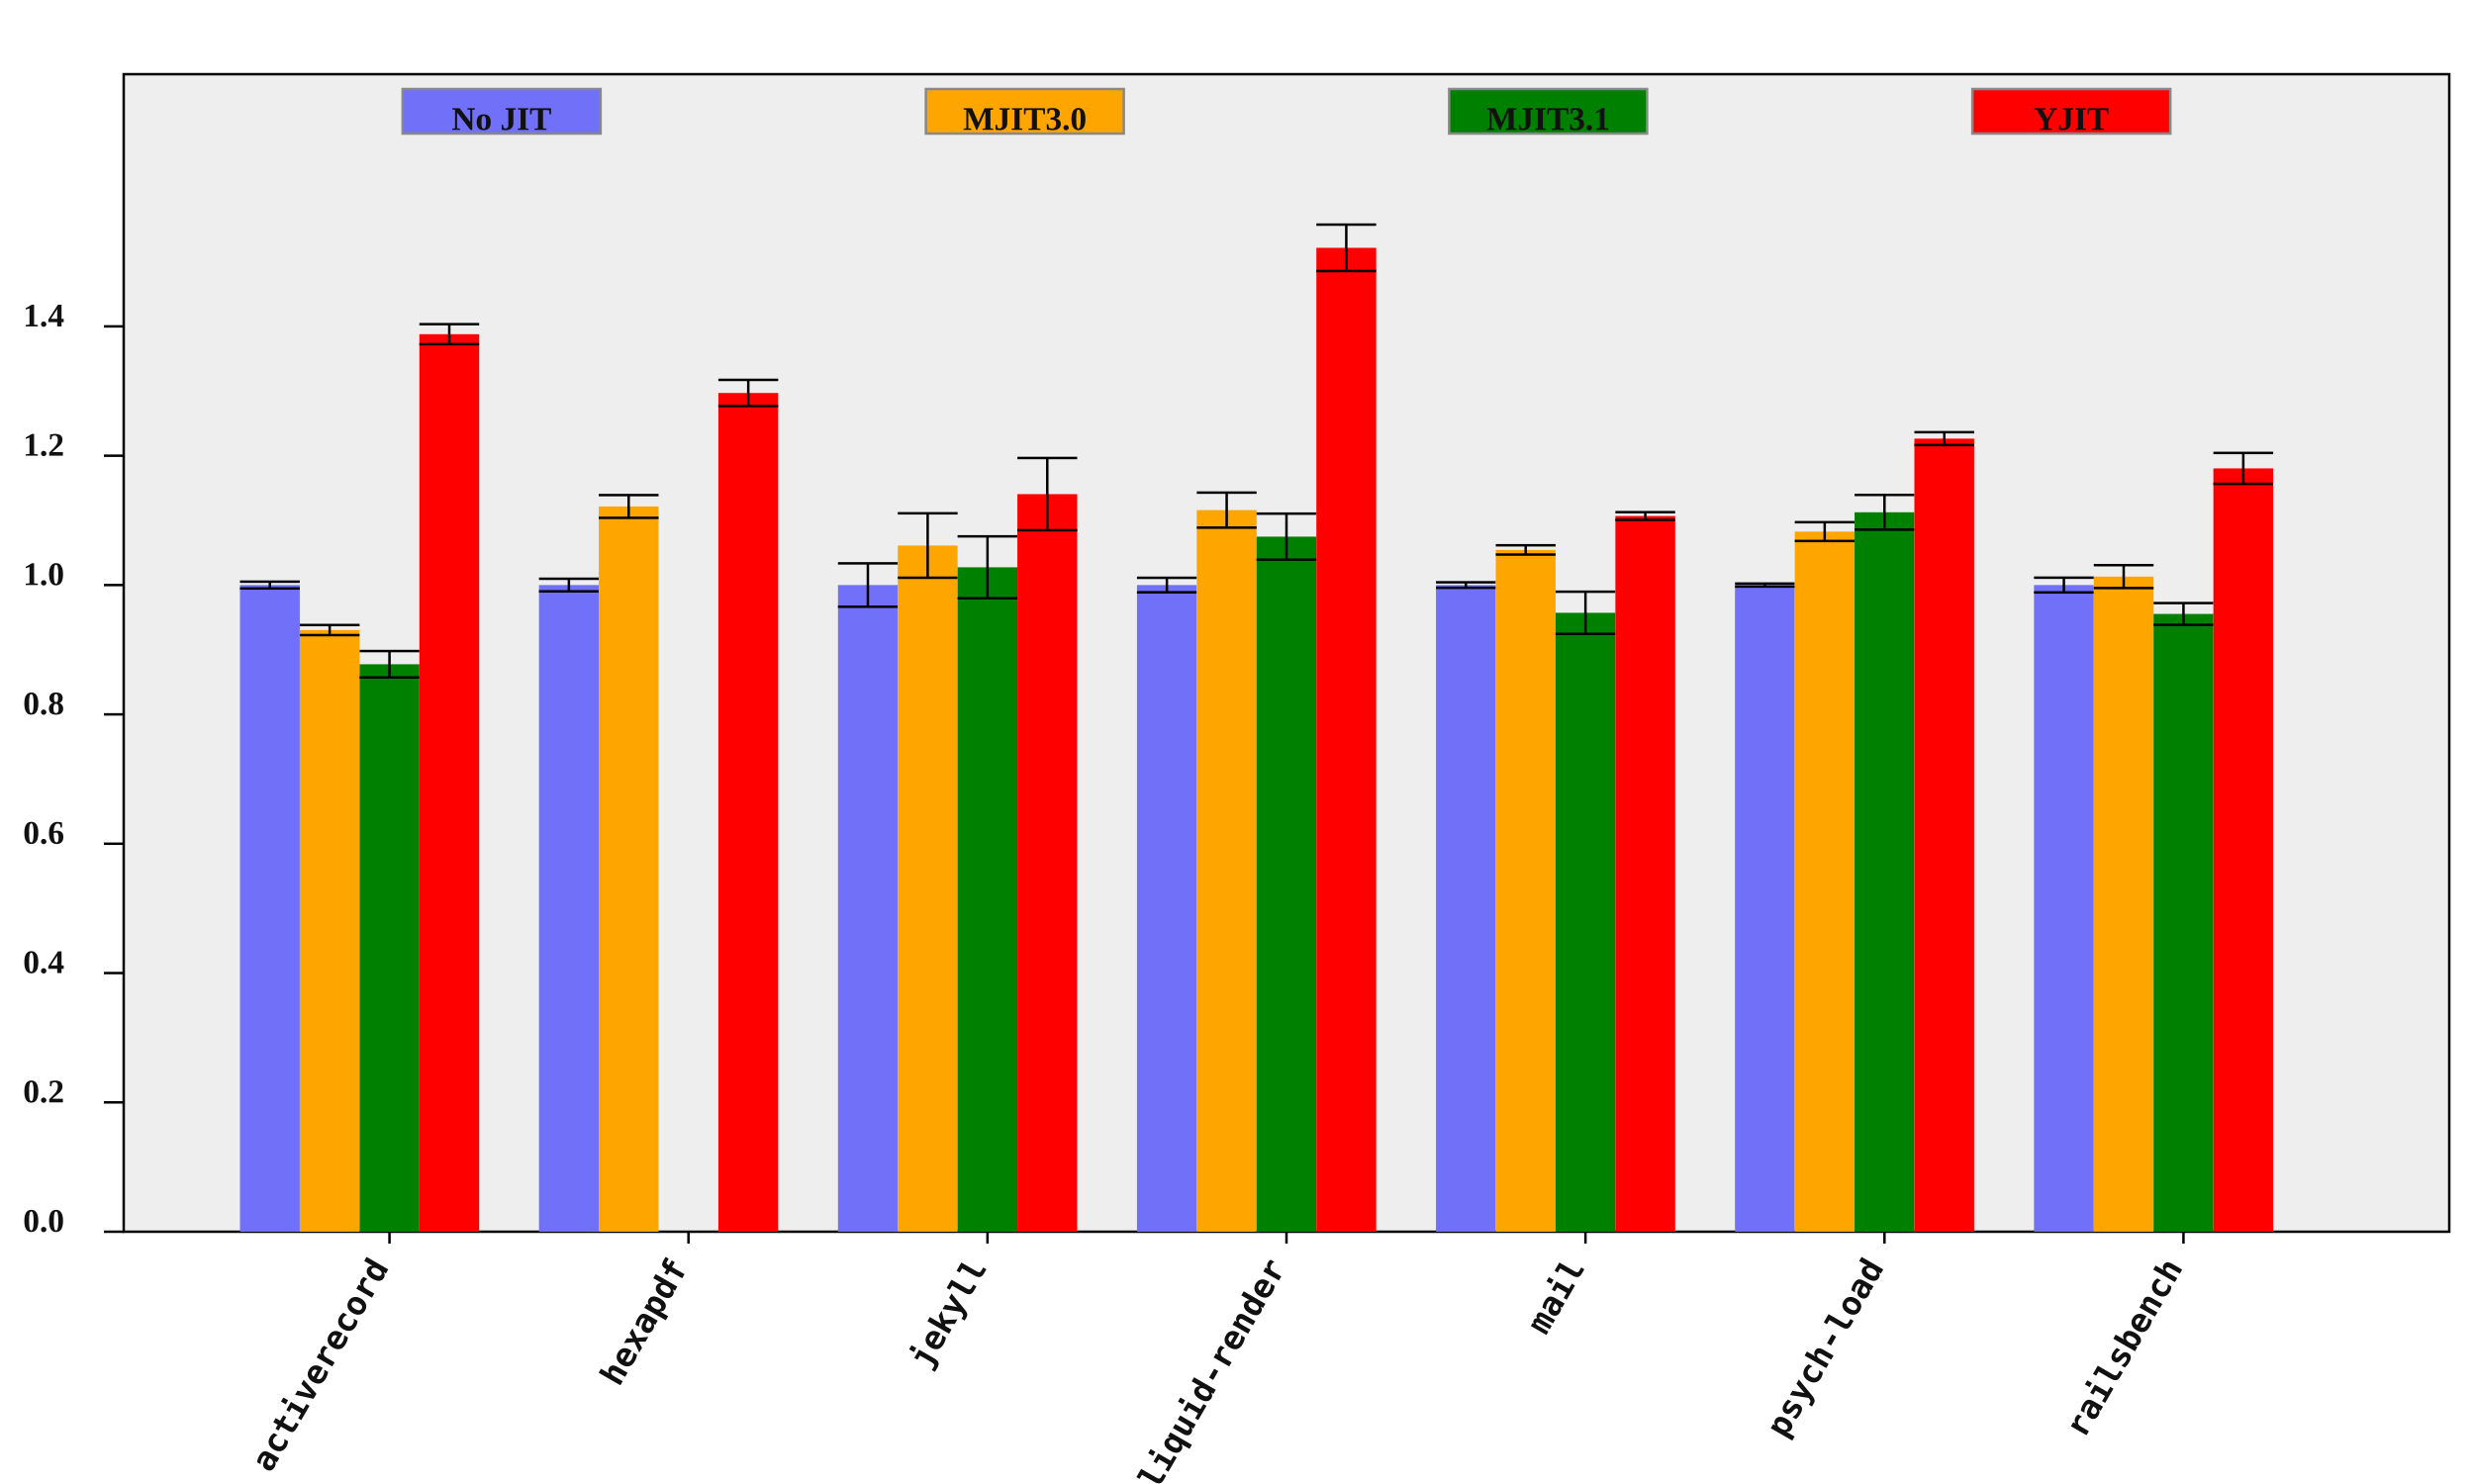
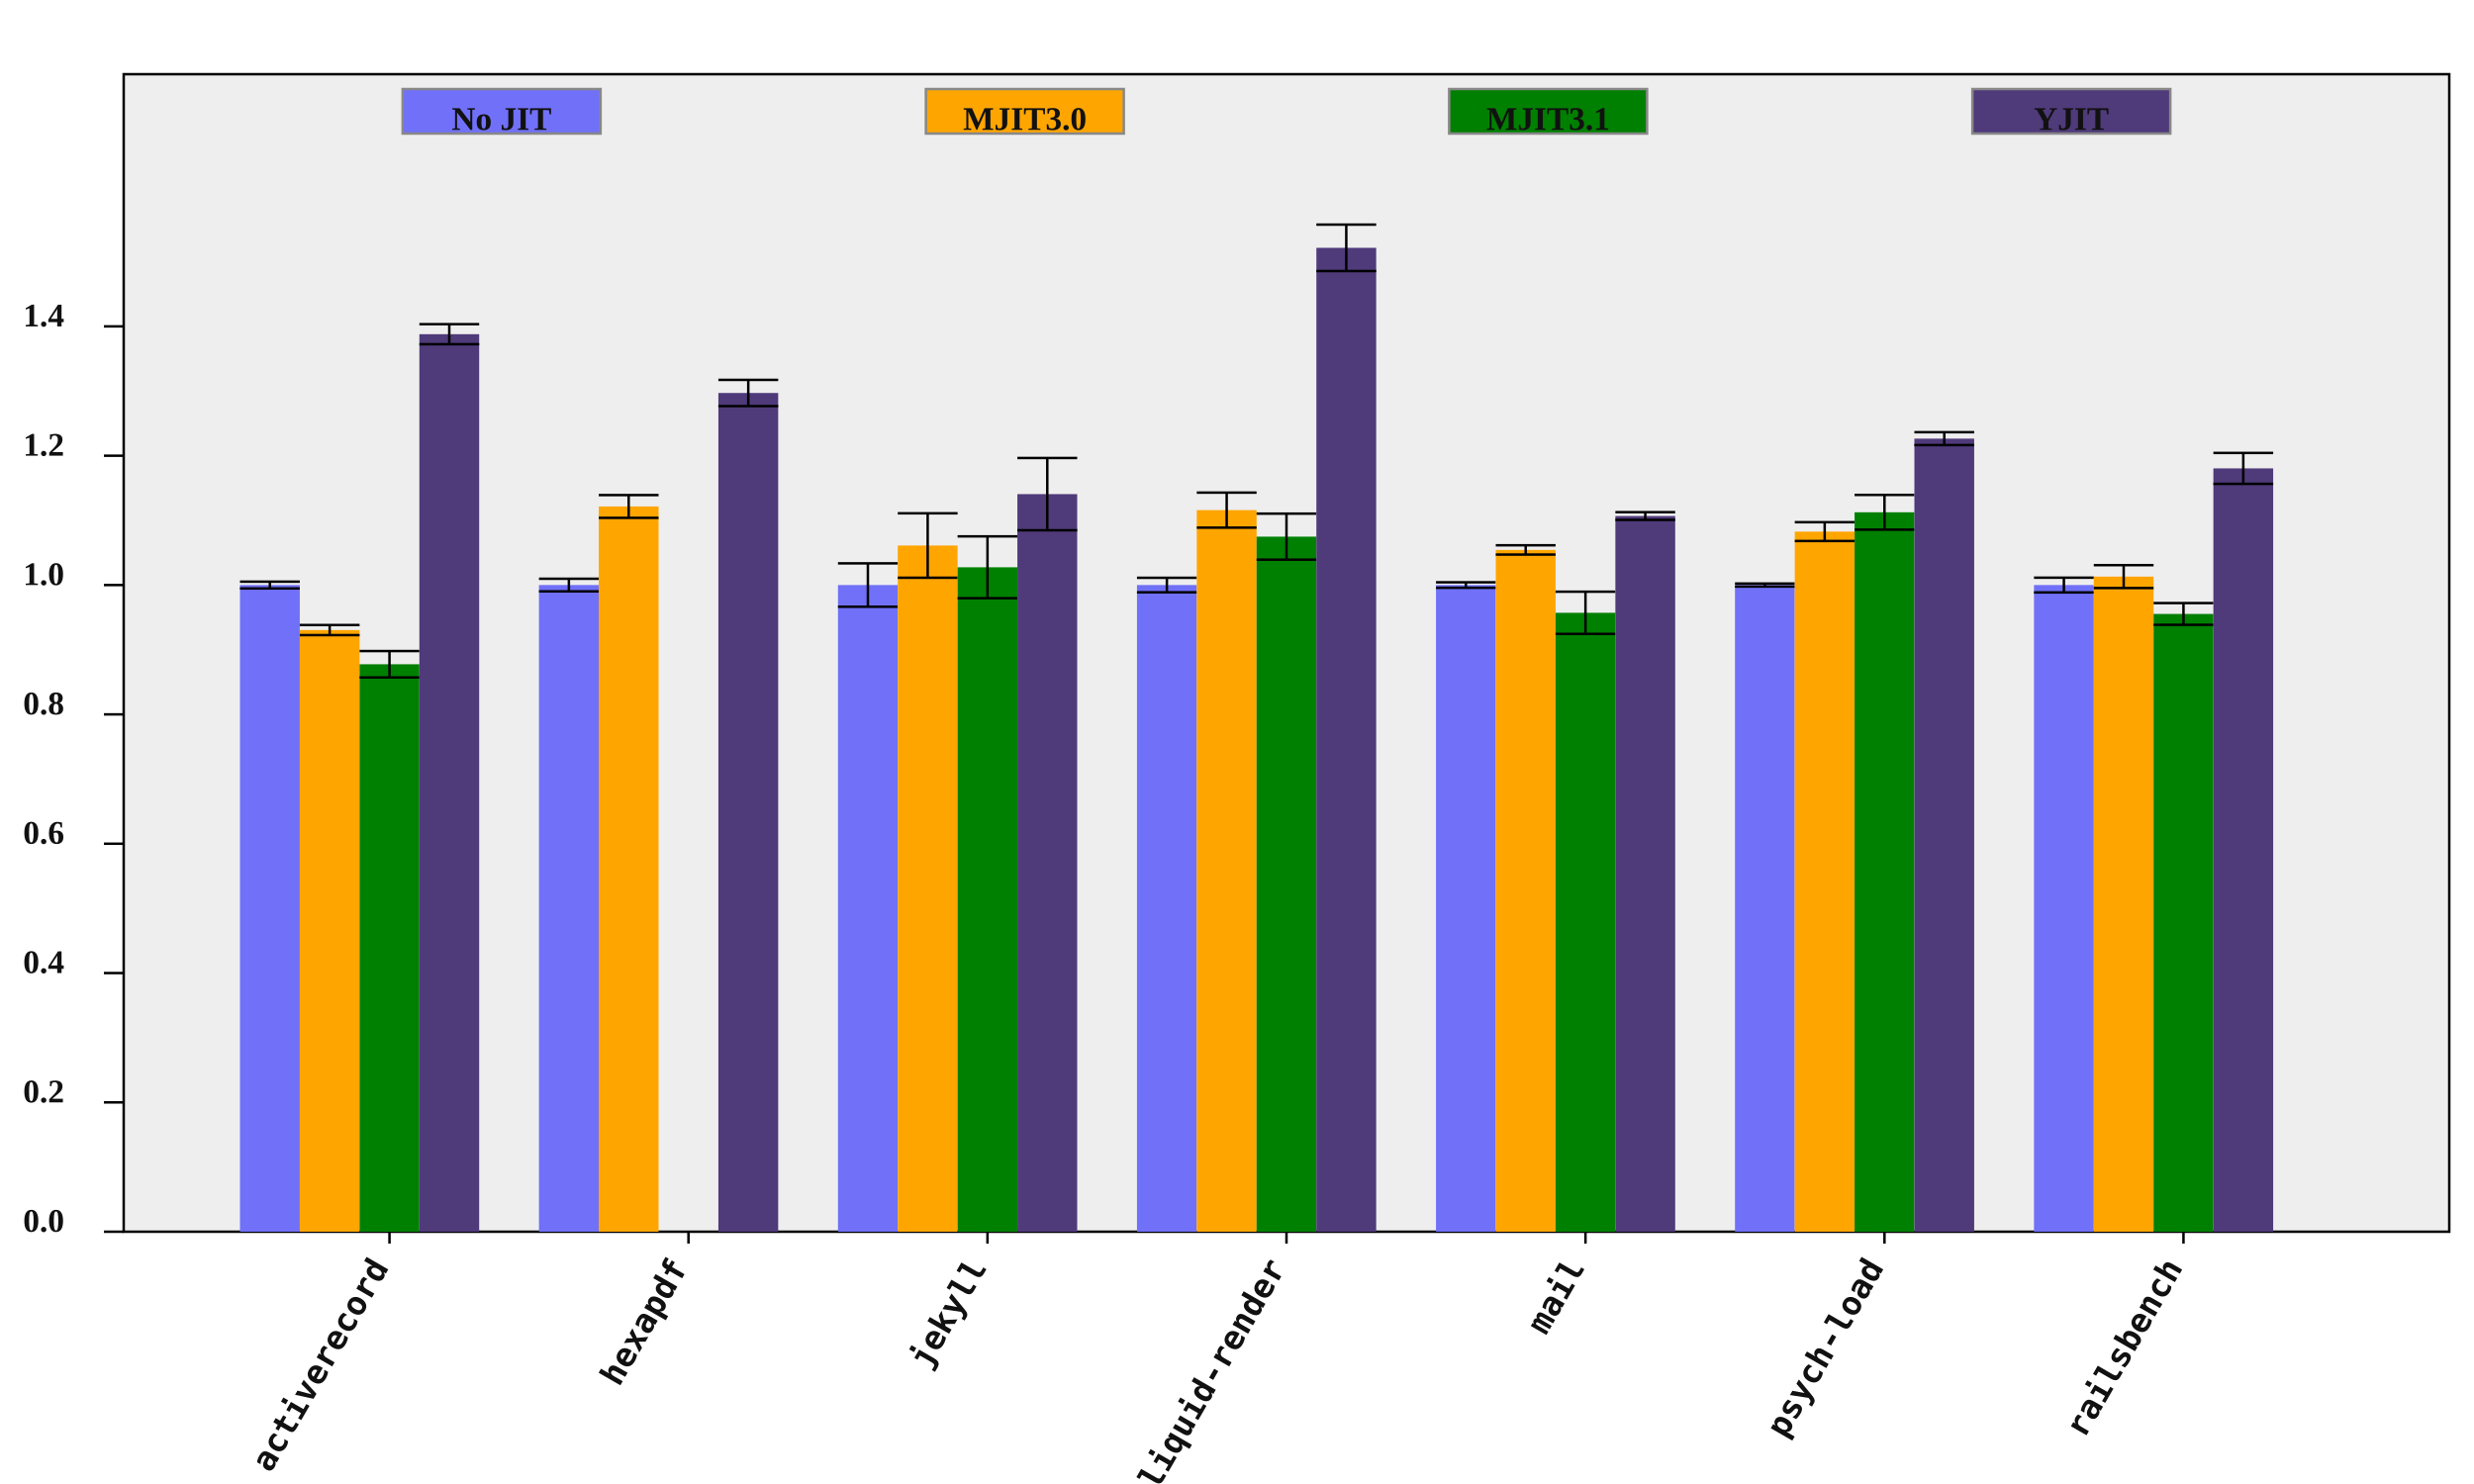
<svg xmlns="http://www.w3.org/2000/svg" viewBox="0 0 1000 600" width="100%" height="100%">
  <rect x="50.0" y="30.0" width="940.0" height="468" stroke="#000" fill="#EEE" />
  <line x1="42.0" y1="498" x2="50.0" y2="498" stroke="#000" />
  <text x="26" y="498" text-anchor="end" font-weight="bold" font-size="small" fill="#111">
0.0
</text>
  <line x1="42.0" y1="445.708" x2="50.0" y2="445.708" stroke="#000" />
  <text x="26" y="445.708" text-anchor="end" font-weight="bold" font-size="small" fill="#111">
0.2
</text>
  <line x1="42.0" y1="393.417" x2="50.0" y2="393.417" stroke="#000" />
  <text x="26" y="393.417" text-anchor="end" font-weight="bold" font-size="small" fill="#111">
0.4
</text>
  <line x1="42.0" y1="341.125" x2="50.0" y2="341.125" stroke="#000" />
  <text x="26" y="341.125" text-anchor="end" font-weight="bold" font-size="small" fill="#111">
0.6
</text>
  <line x1="42.0" y1="288.834" x2="50.0" y2="288.834" stroke="#000" />
  <text x="26" y="288.834" text-anchor="end" font-weight="bold" font-size="small" fill="#111">
0.8
</text>
  <line x1="42.0" y1="236.542" x2="50.0" y2="236.542" stroke="#000" />
  <text x="26" y="236.542" text-anchor="end" font-weight="bold" font-size="small" fill="#111">
1.0
</text>
  <line x1="42.0" y1="184.251" x2="50.0" y2="184.251" stroke="#000" />
  <text x="26" y="184.251" text-anchor="end" font-weight="bold" font-size="small" fill="#111">
1.2
</text>
  <line x1="42.0" y1="131.959" x2="50.0" y2="131.959" stroke="#000" />
  <text x="26" y="131.959" text-anchor="end" font-weight="bold" font-size="small" fill="#111">
1.4
</text>
  <rect x="162.75" y="36" width="80.0" height="18.0" fill="#7070f8" stroke="#888" />
  <text x="202.75" y="52.5" font-size="small" text-anchor="middle" font-weight="bold" fill="#111">
No JIT
</text>
  <rect x="374.25" y="36" width="80.0" height="18.0" fill="orange" stroke="#888" />
  <text x="414.25" y="52.5" font-size="small" text-anchor="middle" font-weight="bold" fill="#111">
MJIT3.0
</text>
  <rect x="585.75" y="36" width="80.0" height="18.0" fill="green" stroke="#888" />
  <text x="625.75" y="52.5" font-size="small" text-anchor="middle" font-weight="bold" fill="#111">
MJIT3.1
</text>
-   <rect x="797.25" y="36" width="80.0" height="18.0" fill="red" stroke="#888" />
+   <rect x="797.25" y="36" width="80.0" height="18.0" fill="#4F3A7A" stroke="#888" />
  <text x="837.25" y="52.5" font-size="small" text-anchor="middle" font-weight="bold" fill="#111">
YJIT
</text>
  <rect x="97.0" y="236.542" width="24.171" height="261.458" fill="#7070f8" data-tooltip="1.00x No-JIT time (No JIT)" />
  <line x1="97.0" y1="235.169" x2="121.171" y2="235.169" stroke="#000" />
  <line x1="97.0" y1="237.915" x2="121.171" y2="237.915" stroke="#000" />
  <line x1="109.086" y1="235.169" x2="109.086" y2="237.915" stroke="#000" />
  <rect x="121.171" y="254.746" width="24.171" height="243.254" fill="orange" data-tooltip="0.93x No-JIT time (MJIT3.0)" />
  <line x1="121.171" y1="252.707" x2="145.343" y2="252.707" stroke="#000" />
  <line x1="121.171" y1="256.785" x2="145.343" y2="256.785" stroke="#000" />
  <line x1="133.257" y1="252.707" x2="133.257" y2="256.785" stroke="#000" />
  <rect x="145.343" y="268.565" width="24.171" height="229.435" fill="green" data-tooltip="0.88x No-JIT time (MJIT3.1)" />
  <line x1="145.343" y1="263.225" x2="169.514" y2="263.225" stroke="#000" />
  <line x1="145.343" y1="273.905" x2="169.514" y2="273.905" stroke="#000" />
  <line x1="157.429" y1="263.225" x2="157.429" y2="273.905" stroke="#000" />
-   <rect x="169.514" y="135.119" width="24.171" height="362.881" fill="red" data-tooltip="1.39x No-JIT time (YJIT)" />
+   <rect x="169.514" y="135.119" width="24.171" height="362.881" fill="#4F3A7A" data-tooltip="1.39x No-JIT time (YJIT)" />
  <line x1="169.514" y1="131.068" x2="193.686" y2="131.068" stroke="#000" />
  <line x1="169.514" y1="139.17" x2="193.686" y2="139.17" stroke="#000" />
  <line x1="181.6" y1="131.068" x2="181.6" y2="139.17" stroke="#000" />
  <line x1="157.429" y1="498.0" x2="157.429" y2="502.8" stroke="#000" />
  <text x="157.429" y="512.4" fill="#111" font-size="small" font-family="monospace" font-weight="bold" text-anchor="end" transform="rotate(-60, 157.4286, 512.4)">
activerecord
</text>
  <rect x="217.857" y="236.542" width="24.171" height="261.458" fill="#7070f8" data-tooltip="1.00x No-JIT time (No JIT)" />
  <line x1="217.857" y1="233.993" x2="242.029" y2="233.993" stroke="#000" />
  <line x1="217.857" y1="239.091" x2="242.029" y2="239.091" stroke="#000" />
  <line x1="229.943" y1="233.993" x2="229.943" y2="239.091" stroke="#000" />
  <rect x="242.029" y="204.771" width="24.171" height="293.229" fill="orange" data-tooltip="1.12x No-JIT time (MJIT3.0)" />
  <line x1="242.029" y1="200.167" x2="266.2" y2="200.167" stroke="#000" />
  <line x1="242.029" y1="209.376" x2="266.2" y2="209.376" stroke="#000" />
  <line x1="254.114" y1="200.167" x2="254.114" y2="209.376" stroke="#000" />
-   <rect x="290.371" y="158.891" width="24.171" height="339.109" fill="red" data-tooltip="1.30x No-JIT time (YJIT)" />
+   <rect x="290.371" y="158.891" width="24.171" height="339.109" fill="#4F3A7A" data-tooltip="1.30x No-JIT time (YJIT)" />
  <line x1="290.371" y1="153.594" x2="314.543" y2="153.594" stroke="#000" />
  <line x1="290.371" y1="164.188" x2="314.543" y2="164.188" stroke="#000" />
  <line x1="302.457" y1="153.594" x2="302.457" y2="164.188" stroke="#000" />
  <line x1="278.286" y1="498.0" x2="278.286" y2="502.8" stroke="#000" />
  <text x="278.286" y="512.4" fill="#111" font-size="small" font-family="monospace" font-weight="bold" text-anchor="end" transform="rotate(-60, 278.2857, 512.4)">
hexapdf
</text>
  <rect x="338.714" y="236.542" width="24.171" height="261.458" fill="#7070f8" data-tooltip="1.00x No-JIT time (No JIT)" />
  <line x1="338.714" y1="227.767" x2="362.886" y2="227.767" stroke="#000" />
  <line x1="338.714" y1="245.317" x2="362.886" y2="245.317" stroke="#000" />
  <line x1="350.8" y1="227.767" x2="350.8" y2="245.317" stroke="#000" />
  <rect x="362.886" y="220.56" width="24.171" height="277.44" fill="orange" data-tooltip="1.06x No-JIT time (MJIT3.0)" />
  <line x1="362.886" y1="207.533" x2="387.057" y2="207.533" stroke="#000" />
  <line x1="362.886" y1="233.588" x2="387.057" y2="233.588" stroke="#000" />
  <line x1="374.971" y1="207.533" x2="374.971" y2="233.588" stroke="#000" />
  <rect x="387.057" y="229.361" width="24.171" height="268.639" fill="green" data-tooltip="1.03x No-JIT time (MJIT3.1)" />
  <line x1="387.057" y1="216.86" x2="411.229" y2="216.86" stroke="#000" />
  <line x1="387.057" y1="241.862" x2="411.229" y2="241.862" stroke="#000" />
  <line x1="399.143" y1="216.86" x2="399.143" y2="241.862" stroke="#000" />
-   <rect x="411.229" y="199.782" width="24.171" height="298.218" fill="red" data-tooltip="1.14x No-JIT time (YJIT)" />
+   <rect x="411.229" y="199.782" width="24.171" height="298.218" fill="#4F3A7A" data-tooltip="1.14x No-JIT time (YJIT)" />
  <line x1="411.229" y1="185.17" x2="435.4" y2="185.17" stroke="#000" />
  <line x1="411.229" y1="214.394" x2="435.4" y2="214.394" stroke="#000" />
  <line x1="423.314" y1="185.17" x2="423.314" y2="214.394" stroke="#000" />
  <line x1="399.143" y1="498.0" x2="399.143" y2="502.8" stroke="#000" />
  <text x="399.143" y="512.4" fill="#111" font-size="small" font-family="monospace" font-weight="bold" text-anchor="end" transform="rotate(-60, 399.1429, 512.4)">
jekyll
</text>
  <rect x="459.571" y="236.542" width="24.171" height="261.458" fill="#7070f8" data-tooltip="1.00x No-JIT time (No JIT)" />
  <line x1="459.571" y1="233.608" x2="483.743" y2="233.608" stroke="#000" />
  <line x1="459.571" y1="239.476" x2="483.743" y2="239.476" stroke="#000" />
  <line x1="471.657" y1="233.608" x2="471.657" y2="239.476" stroke="#000" />
  <rect x="483.743" y="206.249" width="24.171" height="291.751" fill="orange" data-tooltip="1.12x No-JIT time (MJIT3.0)" />
  <line x1="483.743" y1="199.168" x2="507.914" y2="199.168" stroke="#000" />
  <line x1="483.743" y1="213.33" x2="507.914" y2="213.33" stroke="#000" />
  <line x1="495.829" y1="199.168" x2="495.829" y2="213.33" stroke="#000" />
  <rect x="507.914" y="216.973" width="24.171" height="281.027" fill="green" data-tooltip="1.07x No-JIT time (MJIT3.1)" />
  <line x1="507.914" y1="207.667" x2="532.086" y2="207.667" stroke="#000" />
  <line x1="507.914" y1="226.279" x2="532.086" y2="226.279" stroke="#000" />
  <line x1="520" y1="207.667" x2="520" y2="226.279" stroke="#000" />
-   <rect x="532.086" y="100.2" width="24.171" height="397.8" fill="red" data-tooltip="1.52x No-JIT time (YJIT)" />
+   <rect x="532.086" y="100.2" width="24.171" height="397.8" fill="#4F3A7A" data-tooltip="1.52x No-JIT time (YJIT)" />
  <line x1="532.086" y1="90.813" x2="556.257" y2="90.813" stroke="#000" />
  <line x1="532.086" y1="109.587" x2="556.257" y2="109.587" stroke="#000" />
  <line x1="544.171" y1="90.813" x2="544.171" y2="109.587" stroke="#000" />
  <line x1="520" y1="498.0" x2="520" y2="502.8" stroke="#000" />
  <text x="520" y="512.4" fill="#111" font-size="small" font-family="monospace" font-weight="bold" text-anchor="end" transform="rotate(-60, 520, 512.4)">
liquid-render
</text>
  <rect x="580.429" y="236.542" width="24.171" height="261.458" fill="#7070f8" data-tooltip="1.00x No-JIT time (No JIT)" />
  <line x1="580.429" y1="235.429" x2="604.6" y2="235.429" stroke="#000" />
  <line x1="580.429" y1="237.656" x2="604.6" y2="237.656" stroke="#000" />
  <line x1="592.514" y1="235.429" x2="592.514" y2="237.656" stroke="#000" />
  <rect x="604.6" y="222.342" width="24.171" height="275.658" fill="orange" data-tooltip="1.05x No-JIT time (MJIT3.0)" />
  <line x1="604.6" y1="220.463" x2="628.771" y2="220.463" stroke="#000" />
  <line x1="604.6" y1="224.22" x2="628.771" y2="224.22" stroke="#000" />
  <line x1="616.686" y1="220.463" x2="616.686" y2="224.22" stroke="#000" />
  <rect x="628.771" y="247.763" width="24.171" height="250.237" fill="green" data-tooltip="0.96x No-JIT time (MJIT3.1)" />
  <line x1="628.771" y1="239.23" x2="652.943" y2="239.23" stroke="#000" />
  <line x1="628.771" y1="256.295" x2="652.943" y2="256.295" stroke="#000" />
  <line x1="640.857" y1="239.23" x2="640.857" y2="256.295" stroke="#000" />
-   <rect x="652.943" y="208.641" width="24.171" height="289.359" fill="red" data-tooltip="1.11x No-JIT time (YJIT)" />
+   <rect x="652.943" y="208.641" width="24.171" height="289.359" fill="#4F3A7A" data-tooltip="1.11x No-JIT time (YJIT)" />
  <line x1="652.943" y1="207.076" x2="677.114" y2="207.076" stroke="#000" />
  <line x1="652.943" y1="210.206" x2="677.114" y2="210.206" stroke="#000" />
  <line x1="665.029" y1="207.076" x2="665.029" y2="210.206" stroke="#000" />
  <line x1="640.857" y1="498.0" x2="640.857" y2="502.8" stroke="#000" />
  <text x="640.857" y="512.4" fill="#111" font-size="small" font-family="monospace" font-weight="bold" text-anchor="end" transform="rotate(-60, 640.8571, 512.4)">
mail
</text>
  <rect x="701.286" y="236.542" width="24.171" height="261.458" fill="#7070f8" data-tooltip="1.00x No-JIT time (No JIT)" />
  <line x1="701.286" y1="235.931" x2="725.457" y2="235.931" stroke="#000" />
  <line x1="701.286" y1="237.154" x2="725.457" y2="237.154" stroke="#000" />
  <line x1="713.371" y1="235.931" x2="713.371" y2="237.154" stroke="#000" />
  <rect x="725.457" y="214.933" width="24.171" height="283.067" fill="orange" data-tooltip="1.08x No-JIT time (MJIT3.0)" />
  <line x1="725.457" y1="211.132" x2="749.629" y2="211.132" stroke="#000" />
  <line x1="725.457" y1="218.733" x2="749.629" y2="218.733" stroke="#000" />
  <line x1="737.543" y1="211.132" x2="737.543" y2="218.733" stroke="#000" />
  <rect x="749.629" y="207.121" width="24.171" height="290.879" fill="green" data-tooltip="1.11x No-JIT time (MJIT3.1)" />
  <line x1="749.629" y1="200.098" x2="773.8" y2="200.098" stroke="#000" />
  <line x1="749.629" y1="214.145" x2="773.8" y2="214.145" stroke="#000" />
  <line x1="761.714" y1="200.098" x2="761.714" y2="214.145" stroke="#000" />
-   <rect x="773.8" y="177.344" width="24.171" height="320.656" fill="red" data-tooltip="1.23x No-JIT time (YJIT)" />
+   <rect x="773.8" y="177.344" width="24.171" height="320.656" fill="#4F3A7A" data-tooltip="1.23x No-JIT time (YJIT)" />
  <line x1="773.8" y1="174.741" x2="797.971" y2="174.741" stroke="#000" />
  <line x1="773.8" y1="179.948" x2="797.971" y2="179.948" stroke="#000" />
  <line x1="785.886" y1="174.741" x2="785.886" y2="179.948" stroke="#000" />
  <line x1="761.714" y1="498.0" x2="761.714" y2="502.8" stroke="#000" />
  <text x="761.714" y="512.4" fill="#111" font-size="small" font-family="monospace" font-weight="bold" text-anchor="end" transform="rotate(-60, 761.7143, 512.4)">
psych-load
</text>
  <rect x="822.143" y="236.542" width="24.171" height="261.458" fill="#7070f8" data-tooltip="1.00x No-JIT time (No JIT)" />
  <line x1="822.143" y1="233.561" x2="846.314" y2="233.561" stroke="#000" />
  <line x1="822.143" y1="239.523" x2="846.314" y2="239.523" stroke="#000" />
  <line x1="834.229" y1="233.561" x2="834.229" y2="239.523" stroke="#000" />
  <rect x="846.314" y="233.126" width="24.171" height="264.874" fill="orange" data-tooltip="1.01x No-JIT time (MJIT3.0)" />
  <line x1="846.314" y1="228.497" x2="870.486" y2="228.497" stroke="#000" />
  <line x1="846.314" y1="237.755" x2="870.486" y2="237.755" stroke="#000" />
  <line x1="858.4" y1="228.497" x2="858.4" y2="237.755" stroke="#000" />
  <rect x="870.486" y="248.226" width="24.171" height="249.774" fill="green" data-tooltip="0.96x No-JIT time (MJIT3.1)" />
  <line x1="870.486" y1="243.83" x2="894.657" y2="243.83" stroke="#000" />
  <line x1="870.486" y1="252.621" x2="894.657" y2="252.621" stroke="#000" />
  <line x1="882.571" y1="243.83" x2="882.571" y2="252.621" stroke="#000" />
-   <rect x="894.657" y="189.379" width="24.171" height="308.621" fill="red" data-tooltip="1.18x No-JIT time (YJIT)" />
+   <rect x="894.657" y="189.379" width="24.171" height="308.621" fill="#4F3A7A" data-tooltip="1.18x No-JIT time (YJIT)" />
  <line x1="894.657" y1="183.13" x2="918.829" y2="183.13" stroke="#000" />
  <line x1="894.657" y1="195.629" x2="918.829" y2="195.629" stroke="#000" />
  <line x1="906.743" y1="183.13" x2="906.743" y2="195.629" stroke="#000" />
  <line x1="882.571" y1="498.0" x2="882.571" y2="502.8" stroke="#000" />
  <text x="882.571" y="512.4" fill="#111" font-size="small" font-family="monospace" font-weight="bold" text-anchor="end" transform="rotate(-60, 882.5714, 512.4)">
railsbench
</text>
</svg>
